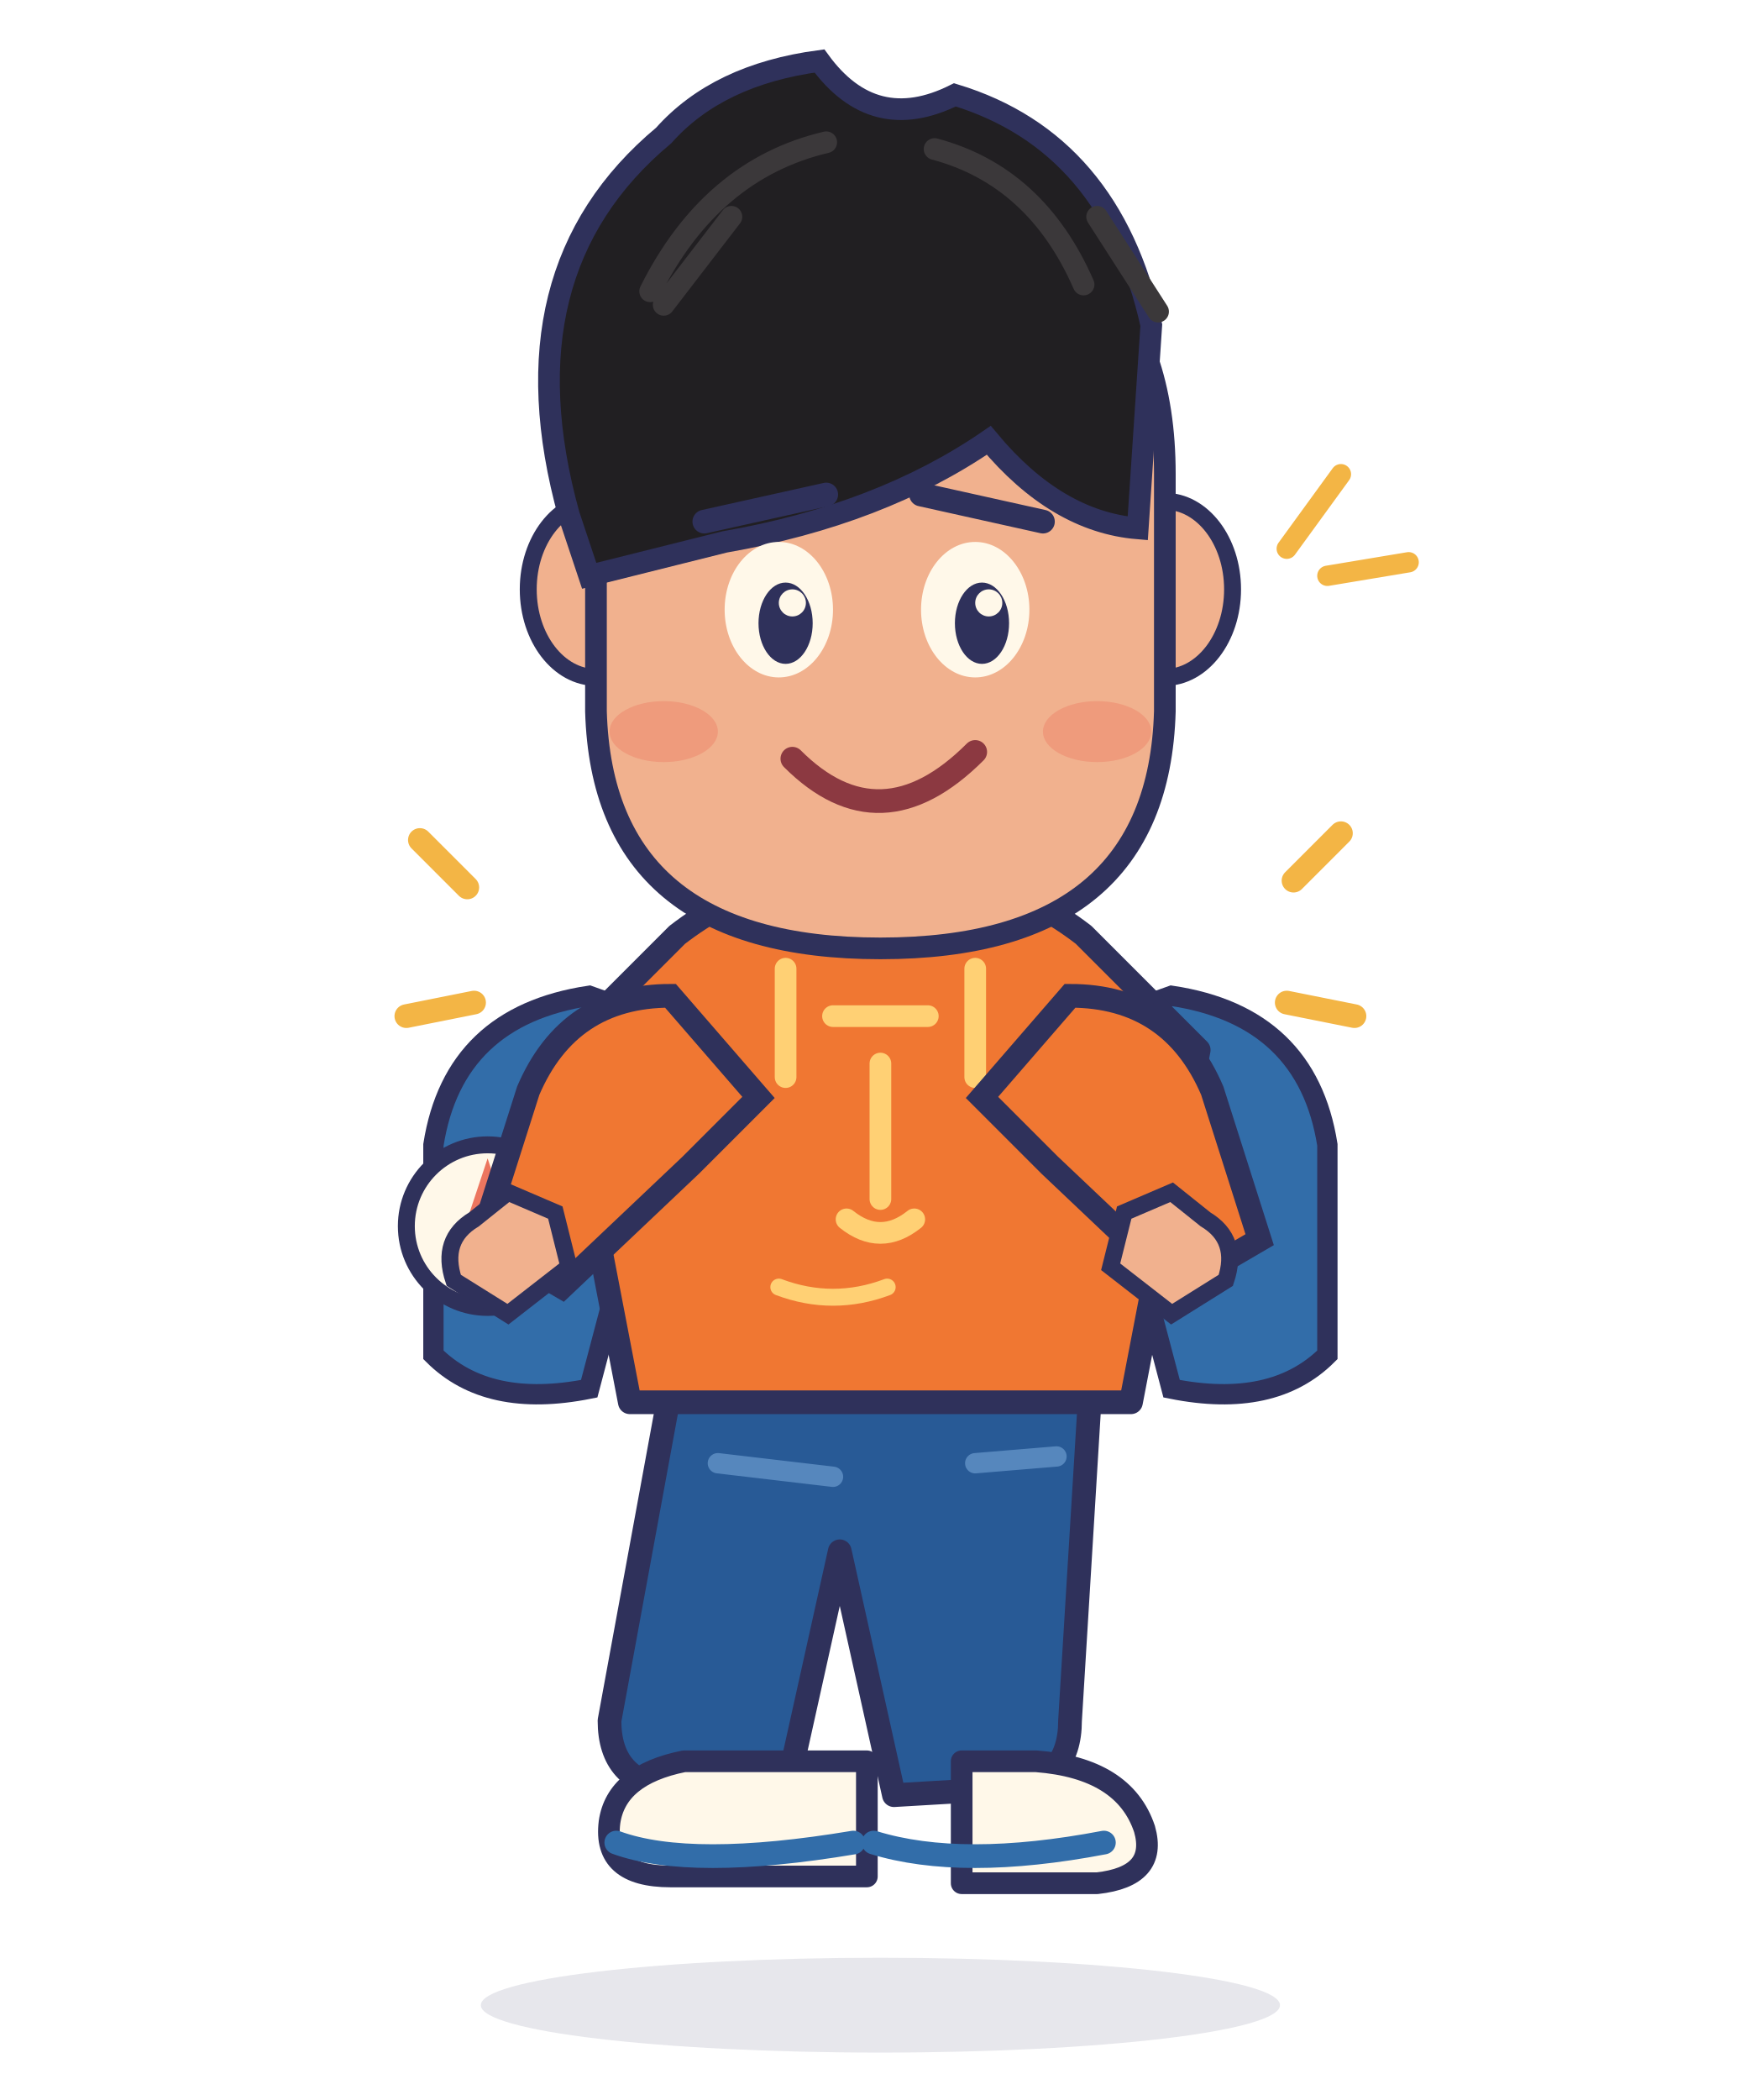
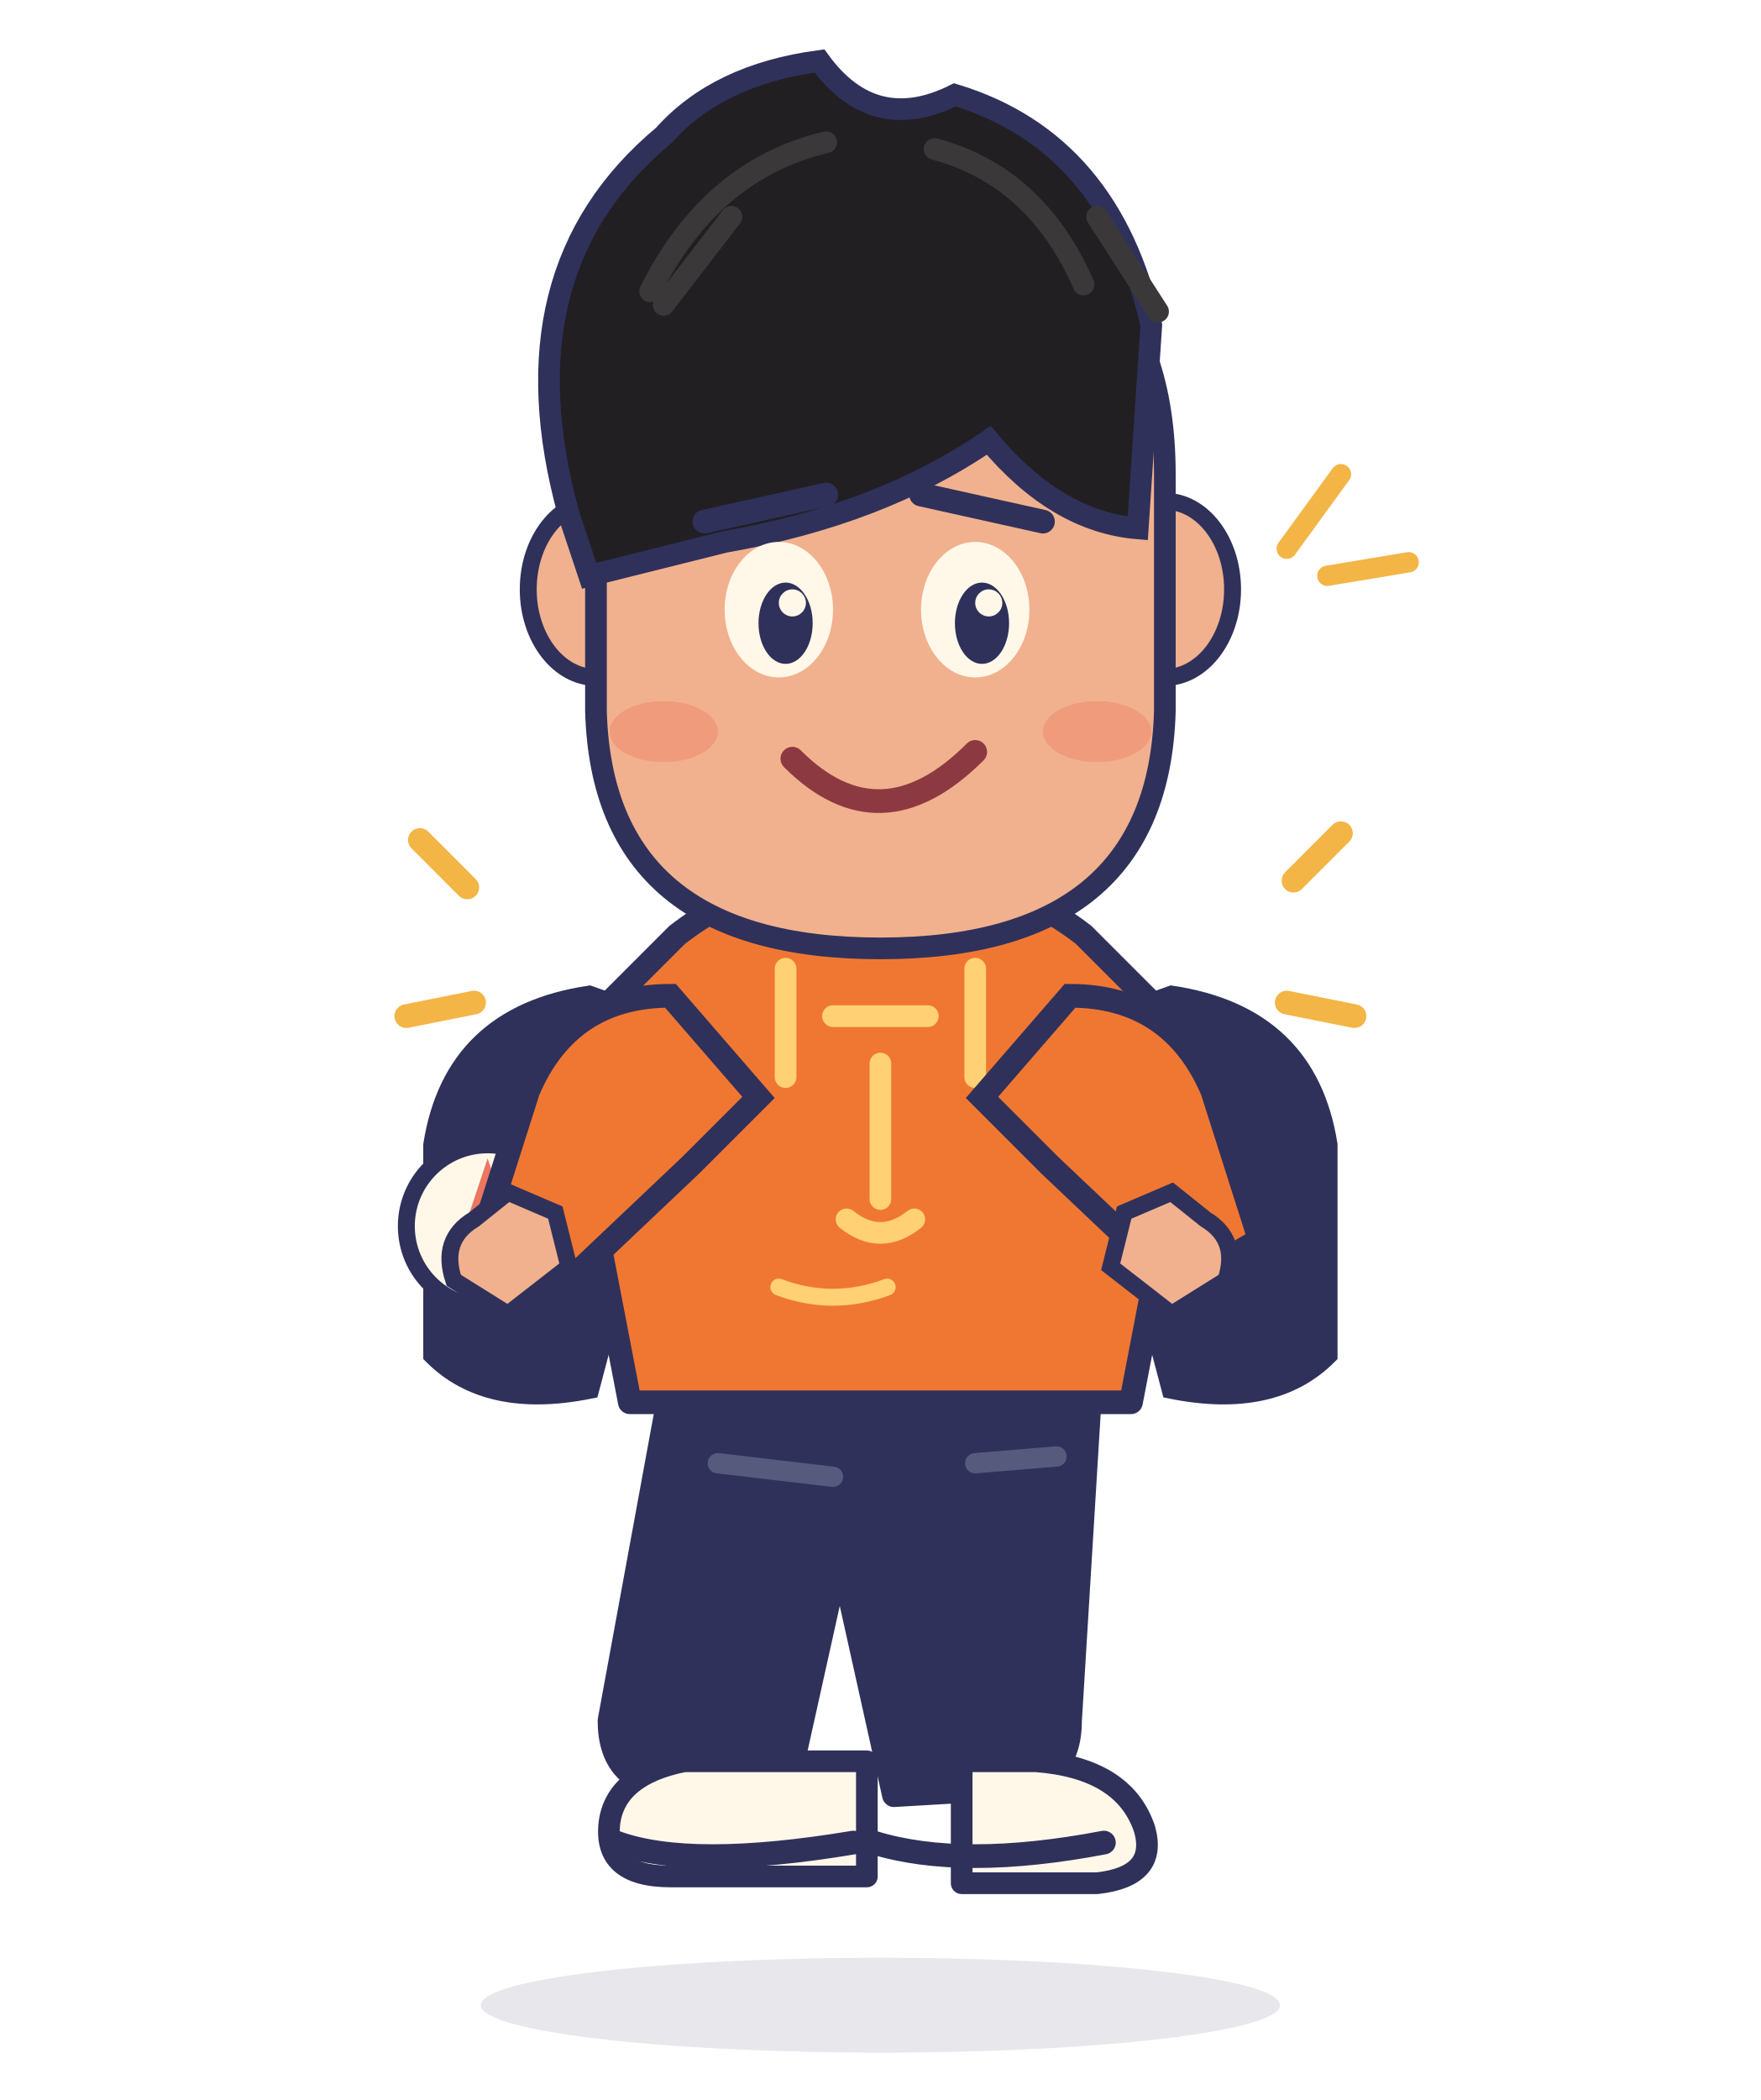
<svg xmlns="http://www.w3.org/2000/svg" viewBox="0 0 260 310" role="img" aria-label="Nusa — ready / ready">
  <ellipse cx="130" cy="296" rx="59" ry="7" fill="#2f315b" opacity=".12" />
-   <path d="M87 147q-20 3-23 22v31q8 8 23 5l14-53Zm86 0q20 3 23 22v31q-8 8-23 5l-14-53Z" fill="#326da9" stroke="#2f315b" stroke-width="3" />
-   <path d="M98 145q-8 17-5 43m68-43q8 17 5 43" fill="none" stroke="#326da9" stroke-width="10" stroke-linecap="round" />
+   <path d="M87 147q-20 3-23 22v31q8 8 23 5l14-53Zm86 0q20 3 23 22v31q-8 8-23 5l-14-53Z" fill="#2f315b" stroke="#2f315b" stroke-width="3" />
+   <path d="M98 145q-8 17-5 43m68-43q8 17 5 43" fill="none" stroke="#2f315b" stroke-width="10" stroke-linecap="round" />
  <circle cx="72" cy="181" r="12" fill="#fff8e9" stroke="#2f315b" stroke-width="2.5" />
  <path d="m72 171 3 9-3 11-3-11Z" fill="#ec765f" />
  <circle cx="72" cy="181" r="1.7" fill="#249d87" />
-   <path d="M99 205h62l-3 49q0 9-9 10l-17 1-8-36-8 36-17-1q-9-1-9-10Z" fill="#285a96" stroke="#2f315b" stroke-width="3.5" stroke-linejoin="round" />
-   <path d="m106 216 17 2m21-2 12-1" fill="none" stroke="#5687bd" stroke-width="3" stroke-linecap="round" />
+   <path d="M99 205h62l-3 49q0 9-9 10l-17 1-8-36-8 36-17-1q-9-1-9-10Z" fill="#2f315b" stroke="#2f315b" stroke-width="3.5" stroke-linejoin="round" />
+   <path d="m106 216 17 2m21-2 12-1" fill="none" stroke="#565a7d" stroke-width="3" stroke-linecap="round" />
  <path d="M111 260h17v17H99q-10 0-9-8 1-7 11-9Zm31 0h11q13 1 16 10 2 7-7 8h-20Z" fill="#fff8e9" stroke="#2f315b" stroke-width="3.2" stroke-linejoin="round" />
-   <path d="M91 272q11 4 35 0m3 0q13 4 34 0" fill="none" stroke="#326da9" stroke-width="3.5" stroke-linecap="round" />
+   <path d="M91 272q11 4 35 0m3 0q13 4 34 0" fill="none" stroke="#2f315b" stroke-width="3.5" stroke-linecap="round" />
  <path d="M108 116h44v27q-3 13-22 13t-22-13Z" fill="#f1b18e" stroke="#2f315b" stroke-width="2.5" />
  <path d="M100 138q13-10 30-10t30 10l17 17-10 52H93l-10-52Z" fill="#f07732" stroke="#2f315b" stroke-width="3.5" stroke-linejoin="round" />
  <path d="M116 143v16m28-16v16m-14-2v20m-7-27h14m-12 30q5 4 10 0" fill="none" stroke="#ffd074" stroke-width="3.2" stroke-linecap="round" />
  <path d="M115 190q8 3 16 0" fill="none" stroke="#ffd074" stroke-width="2.5" stroke-linecap="round" />
  <path d="M99 147q-15 0-21 14l-7 22 12 7 19-18 10-10Zm59 0q15 0 21 14l7 22-12 7-19-18-10-10Z" fill="#f07732" stroke="#2f315b" stroke-width="3.5" />
  <path d="M70 180q-5 3-3 9l8 5 9-7-2-8-7-3Zm108 0q5 3 3 9l-8 5-9-7 2-8 7-3Z" fill="#f1b18e" stroke="#2f315b" stroke-width="2.5" />
  <path d="m69 131-7-7m8 24-10 2m131-20 7-7m-8 25 10 2" stroke="#f3b545" stroke-width="3.5" stroke-linecap="round" />
  <ellipse cx="88" cy="87" rx="10" ry="13" fill="#f1b18e" stroke="#2f315b" stroke-width="2.5" />
  <ellipse cx="172" cy="87" rx="10" ry="13" fill="#f1b18e" stroke="#2f315b" stroke-width="2.5" />
  <path d="M88 70q0-39 42-41 42 2 42 41v35q-1 35-42 35t-42-35Z" fill="#f1b18e" stroke="#2f315b" stroke-width="3.2" stroke-linejoin="round" />
  <path d="M84 76q-10-36 14-56 8-9 23-11 8 11 20 5 23 7 29 34l-2 30q-12-1-22-13-16 11-39 15l-20 5Z" fill="#211f22" stroke="#2f315b" stroke-width="3.2" />
  <path d="M96 43q9-18 26-22m16 1q15 4 22 20m-52-10-10 13m64-13 9 14" fill="none" stroke="#3b383a" stroke-width="3.2" stroke-linecap="round" />
  <path d="m104 77 18-4m14 0 18 4" fill="none" stroke="#2f315b" stroke-width="3.5" stroke-linecap="round" />
  <ellipse cx="115" cy="90" rx="8" ry="10" fill="#fff8e9" />
  <ellipse cx="144" cy="90" rx="8" ry="10" fill="#fff8e9" />
  <ellipse cx="116" cy="92" rx="4" ry="6" fill="#2f315b" />
  <ellipse cx="145" cy="92" rx="4" ry="6" fill="#2f315b" />
  <circle cx="117" cy="89" r="2" fill="#fff8e9" />
  <circle cx="146" cy="89" r="2" fill="#fff8e9" />
  <ellipse cx="98" cy="108" rx="8" ry="4.5" fill="#ec765f" opacity=".38" />
  <ellipse cx="162" cy="108" rx="8" ry="4.5" fill="#ec765f" opacity=".38" />
  <path d="M117 112q13 13 27-1" fill="none" stroke="#8c3941" stroke-width="3.5" stroke-linecap="round" />
  <path d="M190 81l8-11m-2 15 12-2" stroke="#f3b545" stroke-width="3" stroke-linecap="round" />
</svg>
